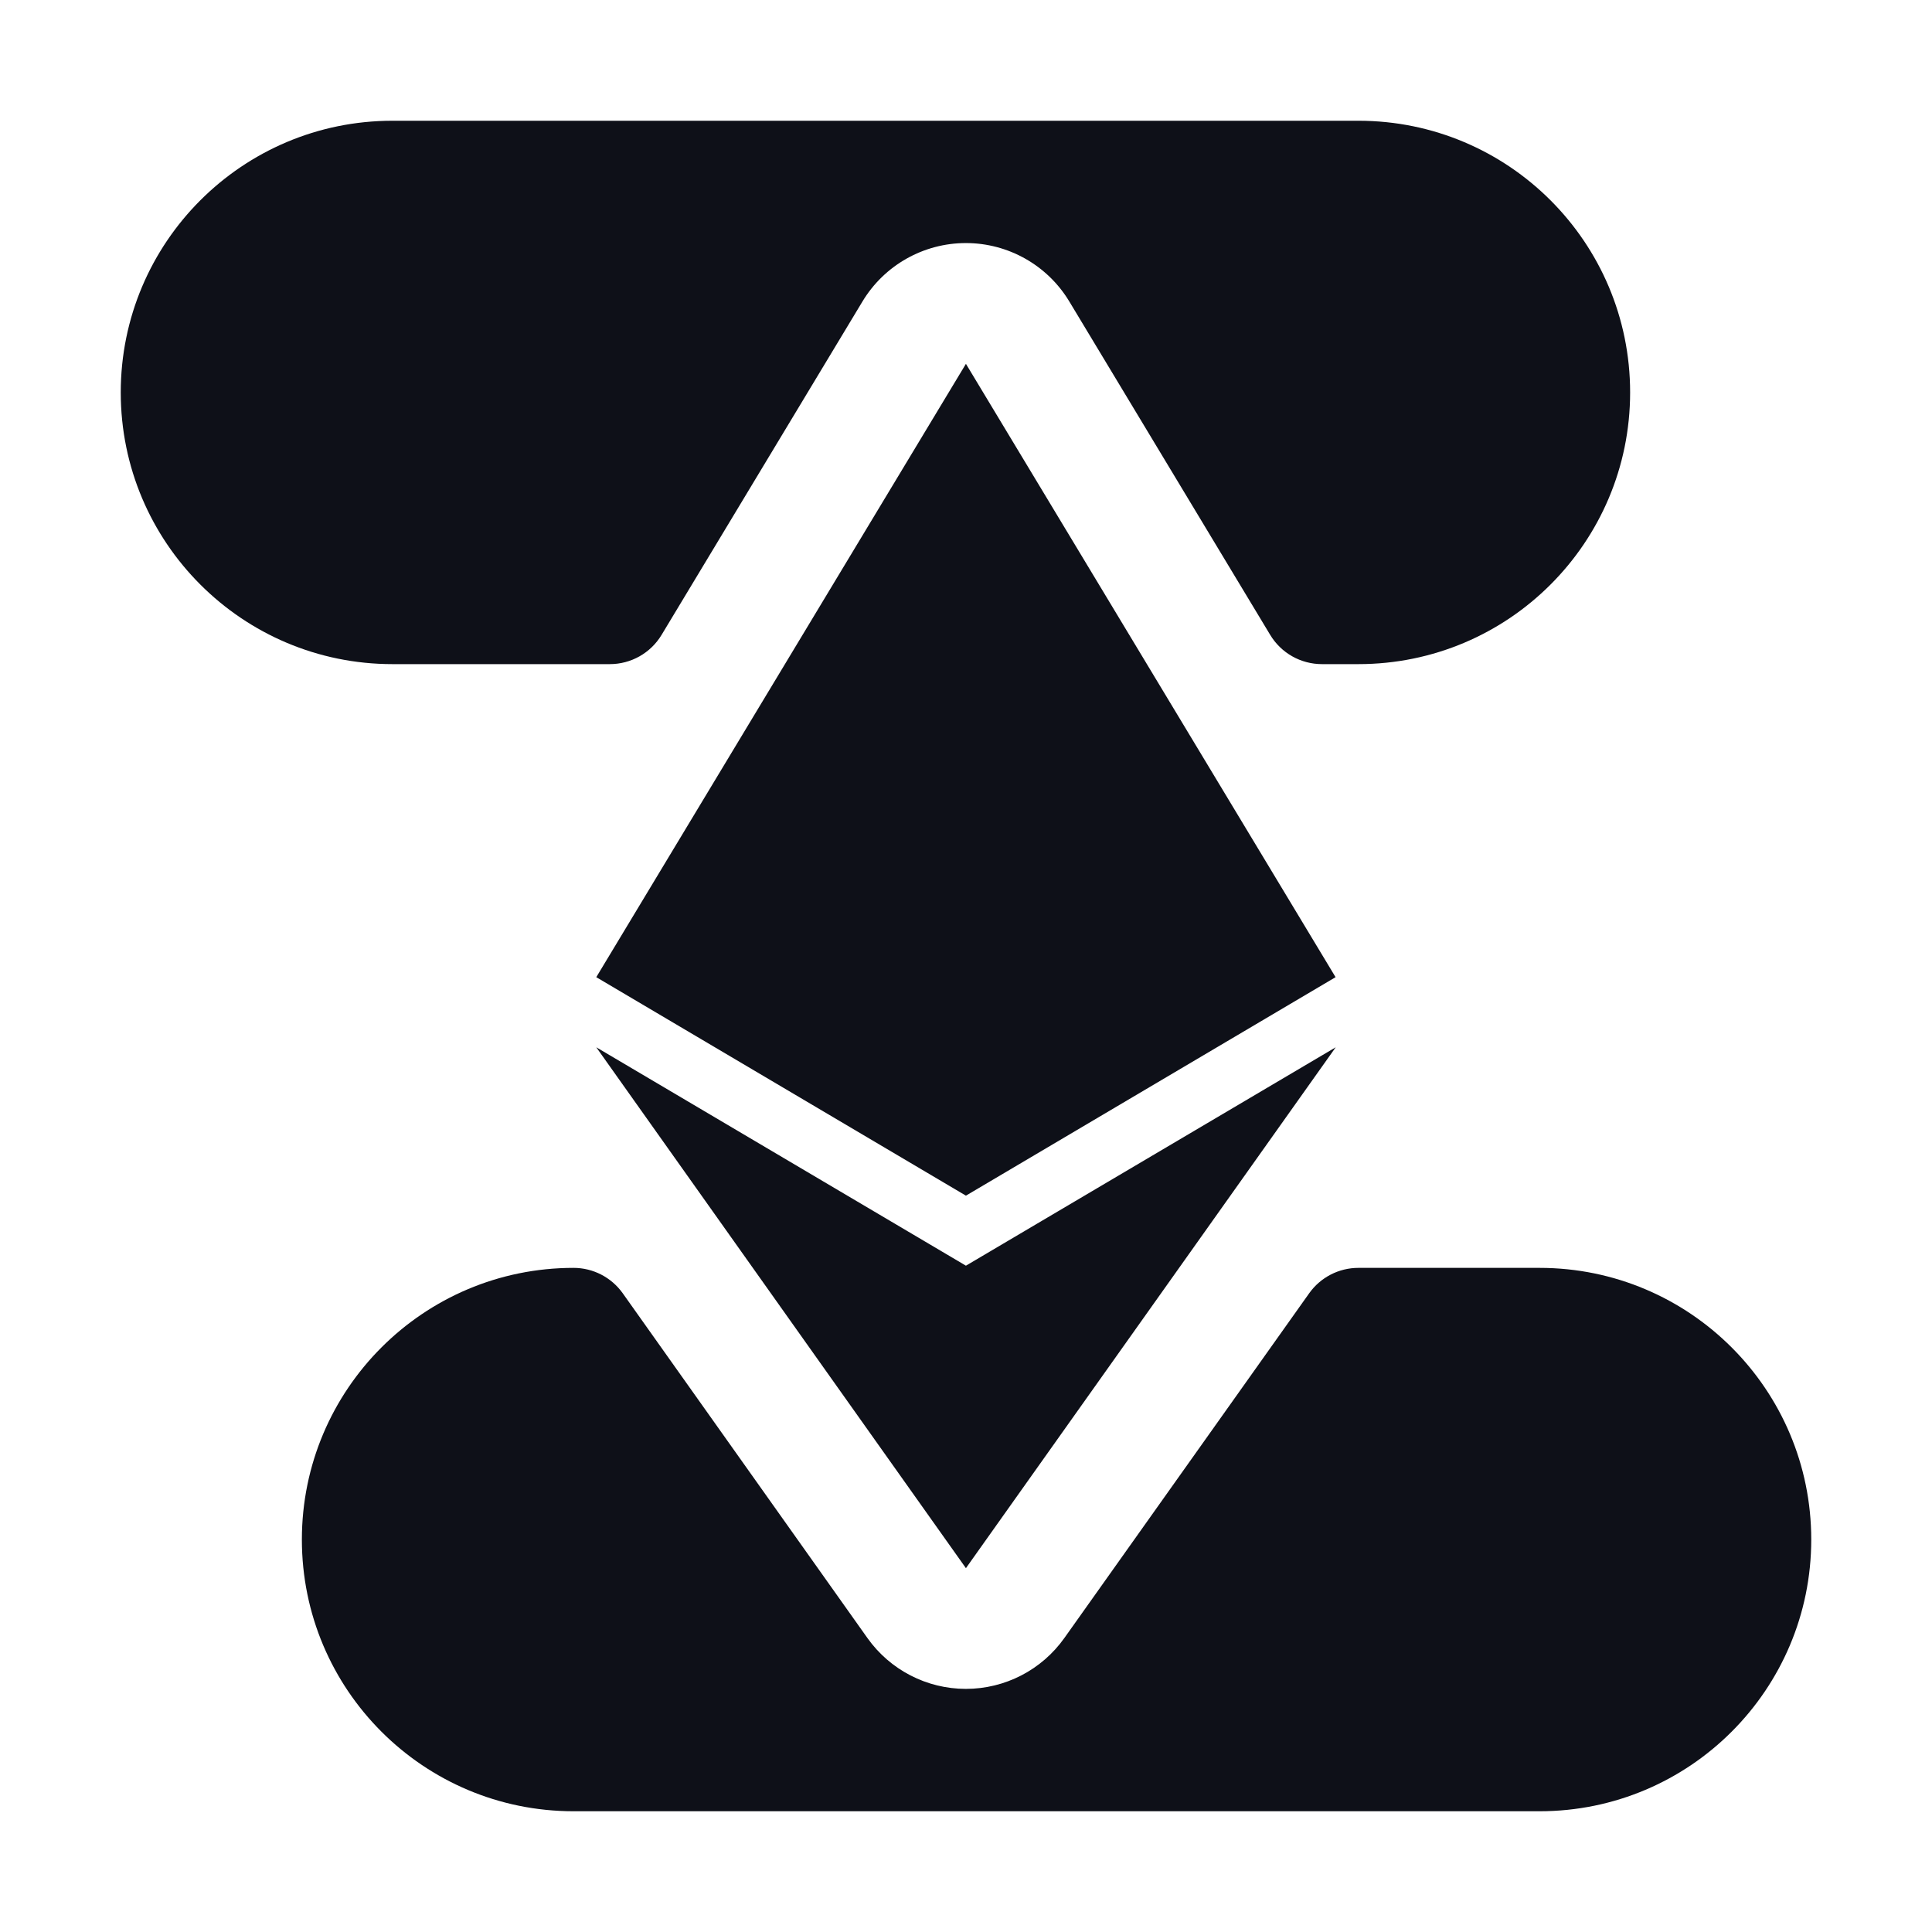
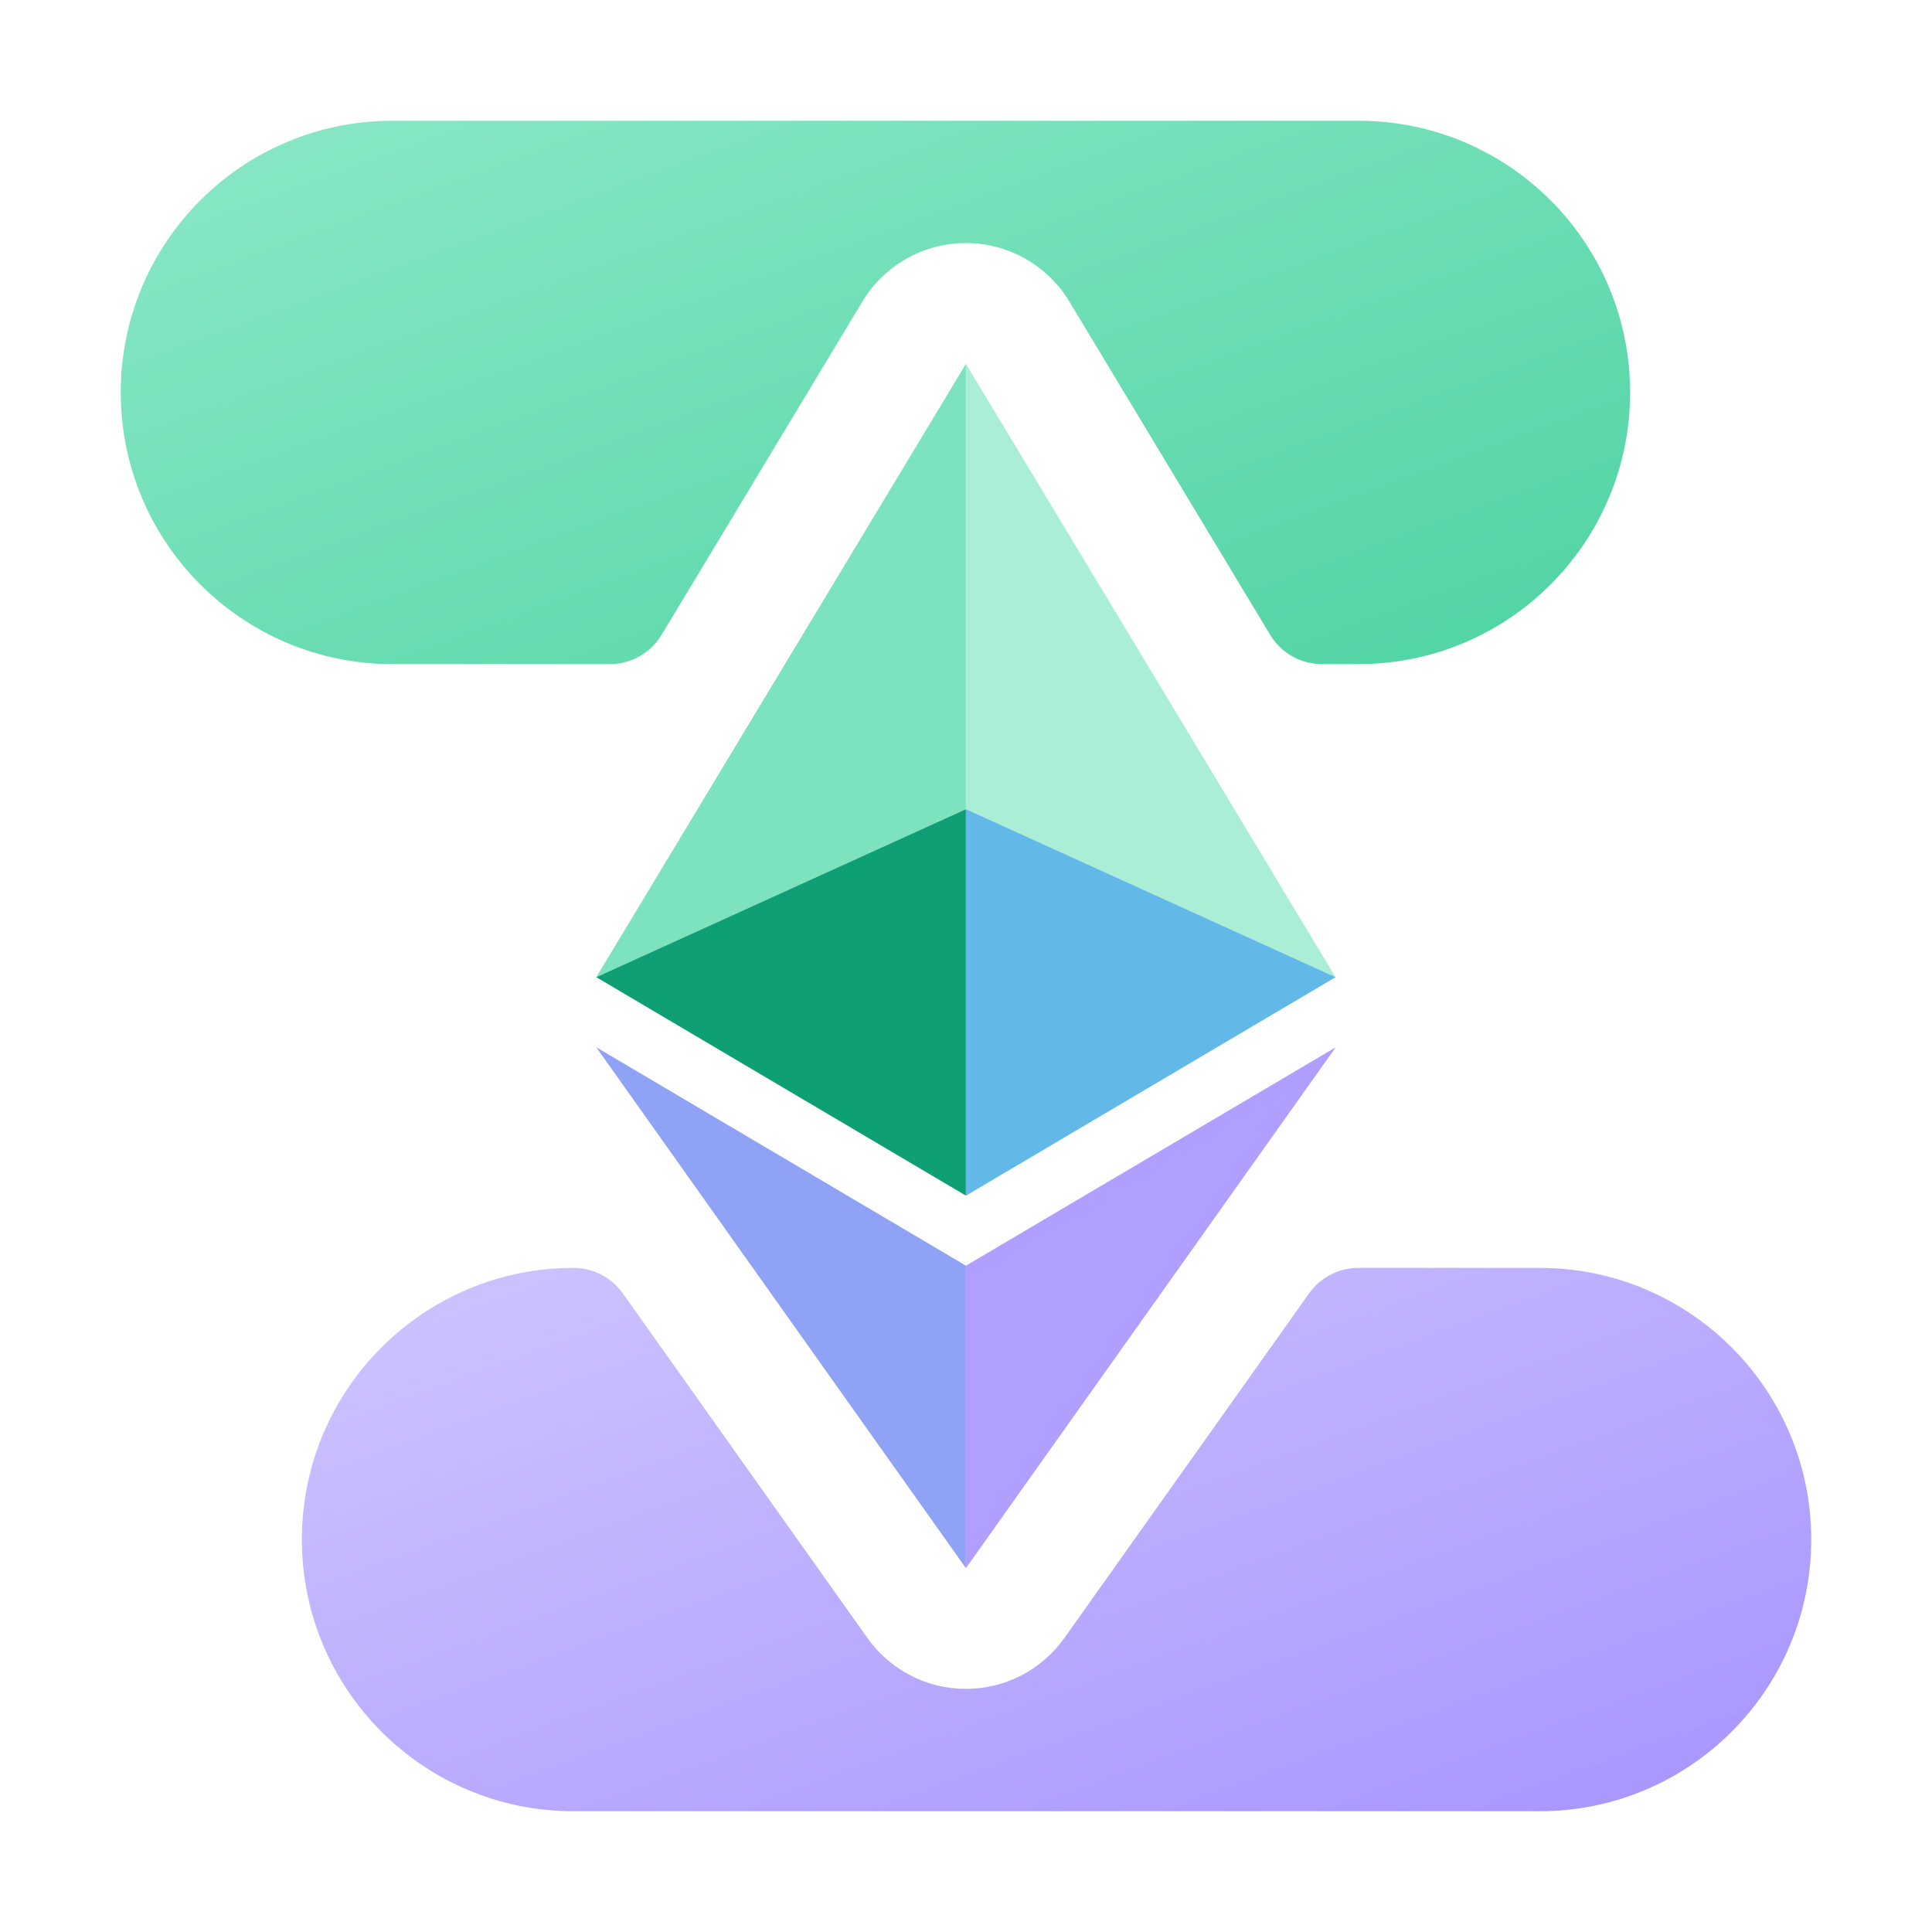
<svg xmlns="http://www.w3.org/2000/svg" viewBox="0 0 256 256" role="img">
-   <style>svg{color:#0E1018}@media (prefers-color-scheme:dark){svg{color:#ECEEF2}}</style>
-   <path fill="currentColor" d="M52 16L180 16A36 36 0 0 1 180 88L175.17 88A8 8 0 0 1 168.31 84.13L141.69 39.95A16 16 0 0 0 114.28 39.95L87.66 84.13A8 8 0 0 1 80.8 88L52 88A36 36 0 0 1 52 16ZM76 240L204 240A36 36 0 0 0 204 168L179.99 168A8 8 0 0 0 173.47 171.37L141.03 217.05A16 16 0 0 1 114.94 217.05L82.52 171.37A8 8 0 0 0 76 168A36 36 0 0 0 76 240ZM127.99 48.21L176.97 129.48L127.99 158.43L79.01 129.48ZM79.01 138.77L127.99 167.71L176.99 138.77L127.99 207.79Z" />
+   <style>.d{display:none}@media (prefers-color-scheme:dark){.l{display:none}.d{display:inline}}</style>
+   <g class="l">
+     <defs>
+       <linearGradient id="mgptl" x1="0" y1="0" x2="1" y2="1">
+         <stop offset="0.00" stop-color="#8BE8C6" />
+         <stop offset="1.00" stop-color="#4FD3A3" />
+       </linearGradient>
+       <linearGradient id="mgpbl" x1="0" y1="0" x2="1" y2="1">
+         <stop offset="0.00" stop-color="#CFC5FF" />
+         <stop offset="1.00" stop-color="#A794FF" />
+       </linearGradient>
+     </defs>
+     <path fill="url(#mgptl)" d="M52 16L180 16A36 36 0 0 1 180 88L175.17 88A8 8 0 0 1 168.31 84.13L141.69 39.95A16 16 0 0 0 114.28 39.95L87.66 84.13A8 8 0 0 1 80.8 88L52 88A36 36 0 0 1 52 16Z" />
+     <path fill="url(#mgpbl)" d="M76 240L204 240A36 36 0 0 0 204 168L179.99 168A8 8 0 0 0 173.47 171.37L141.03 217.05A16 16 0 0 1 114.94 217.05L82.52 171.37A8 8 0 0 0 76 168A36 36 0 0 0 76 240Z" />
+     <path fill="#7DE3BE" d="M127.99 48.21L79.01 129.48L127.99 107.22Z" />
+     <path fill="#A9EED5" d="M127.99 48.21L127.99 107.22L176.97 129.48Z" />
+     <path fill="#0E9F74" d="M79.01 129.48L127.99 158.43L127.99 107.22Z" />
+     <path fill="#62B8E6" d="M127.99 107.22L127.99 158.43L176.97 129.48Z" />
+     <path fill="#8FA2F6" d="M127.99 167.71L127.99 207.79L79.01 138.77Z" />
+     <path fill="#B19FFF" d="M127.99 167.71L176.99 138.77L127.99 207.79Z" />
+   </g>
+   <g class="d">
+     <defs>
+       <linearGradient id="mgptd" x1="0" y1="0" x2="1" y2="1">
+         <stop offset="0.00" stop-color="#E6FBF2" />
+         <stop offset="1.00" stop-color="#C6F1DF" />
+       </linearGradient>
+       <linearGradient id="mgpbd" x1="0" y1="0" x2="1" y2="1">
+         <stop offset="0.00" stop-color="#E9E5FF" />
+         <stop offset="1.00" stop-color="#D2CAFF" />
+       </linearGradient>
+     </defs>
+     <path fill="url(#mgptd)" d="M52 16L180 16A36 36 0 0 1 180 88L175.17 88A8 8 0 0 1 168.31 84.13L141.69 39.95A16 16 0 0 0 114.28 39.95L87.66 84.13A8 8 0 0 1 80.8 88L52 88A36 36 0 0 1 52 16Z" />
+     <path fill="url(#mgpbd)" d="M76 240L204 240A36 36 0 0 0 204 168L179.99 168A8 8 0 0 0 173.47 171.37L141.03 217.05A16 16 0 0 1 114.94 217.05L82.52 171.37A8 8 0 0 0 76 168A36 36 0 0 0 76 240Z" />
+     <path fill="#7DE3BE" d="M127.99 48.21L79.01 129.48L127.99 107.22Z" />
+     <path fill="#A9EED5" d="M127.99 48.21L127.99 107.22L176.97 129.48Z" />
+     <path fill="#3CCB98" d="M79.01 129.48L127.99 158.43L127.99 107.22Z" />
+     <path fill="#62B8E6" d="M127.99 107.22L127.99 158.43L176.97 129.48Z" />
+     <path fill="#8FA2F6" d="M127.99 167.71L127.99 207.79L79.01 138.77Z" />
+     <path fill="#B19FFF" d="M127.99 167.71L176.99 138.77L127.99 207.79Z" />
+   </g>
</svg>
